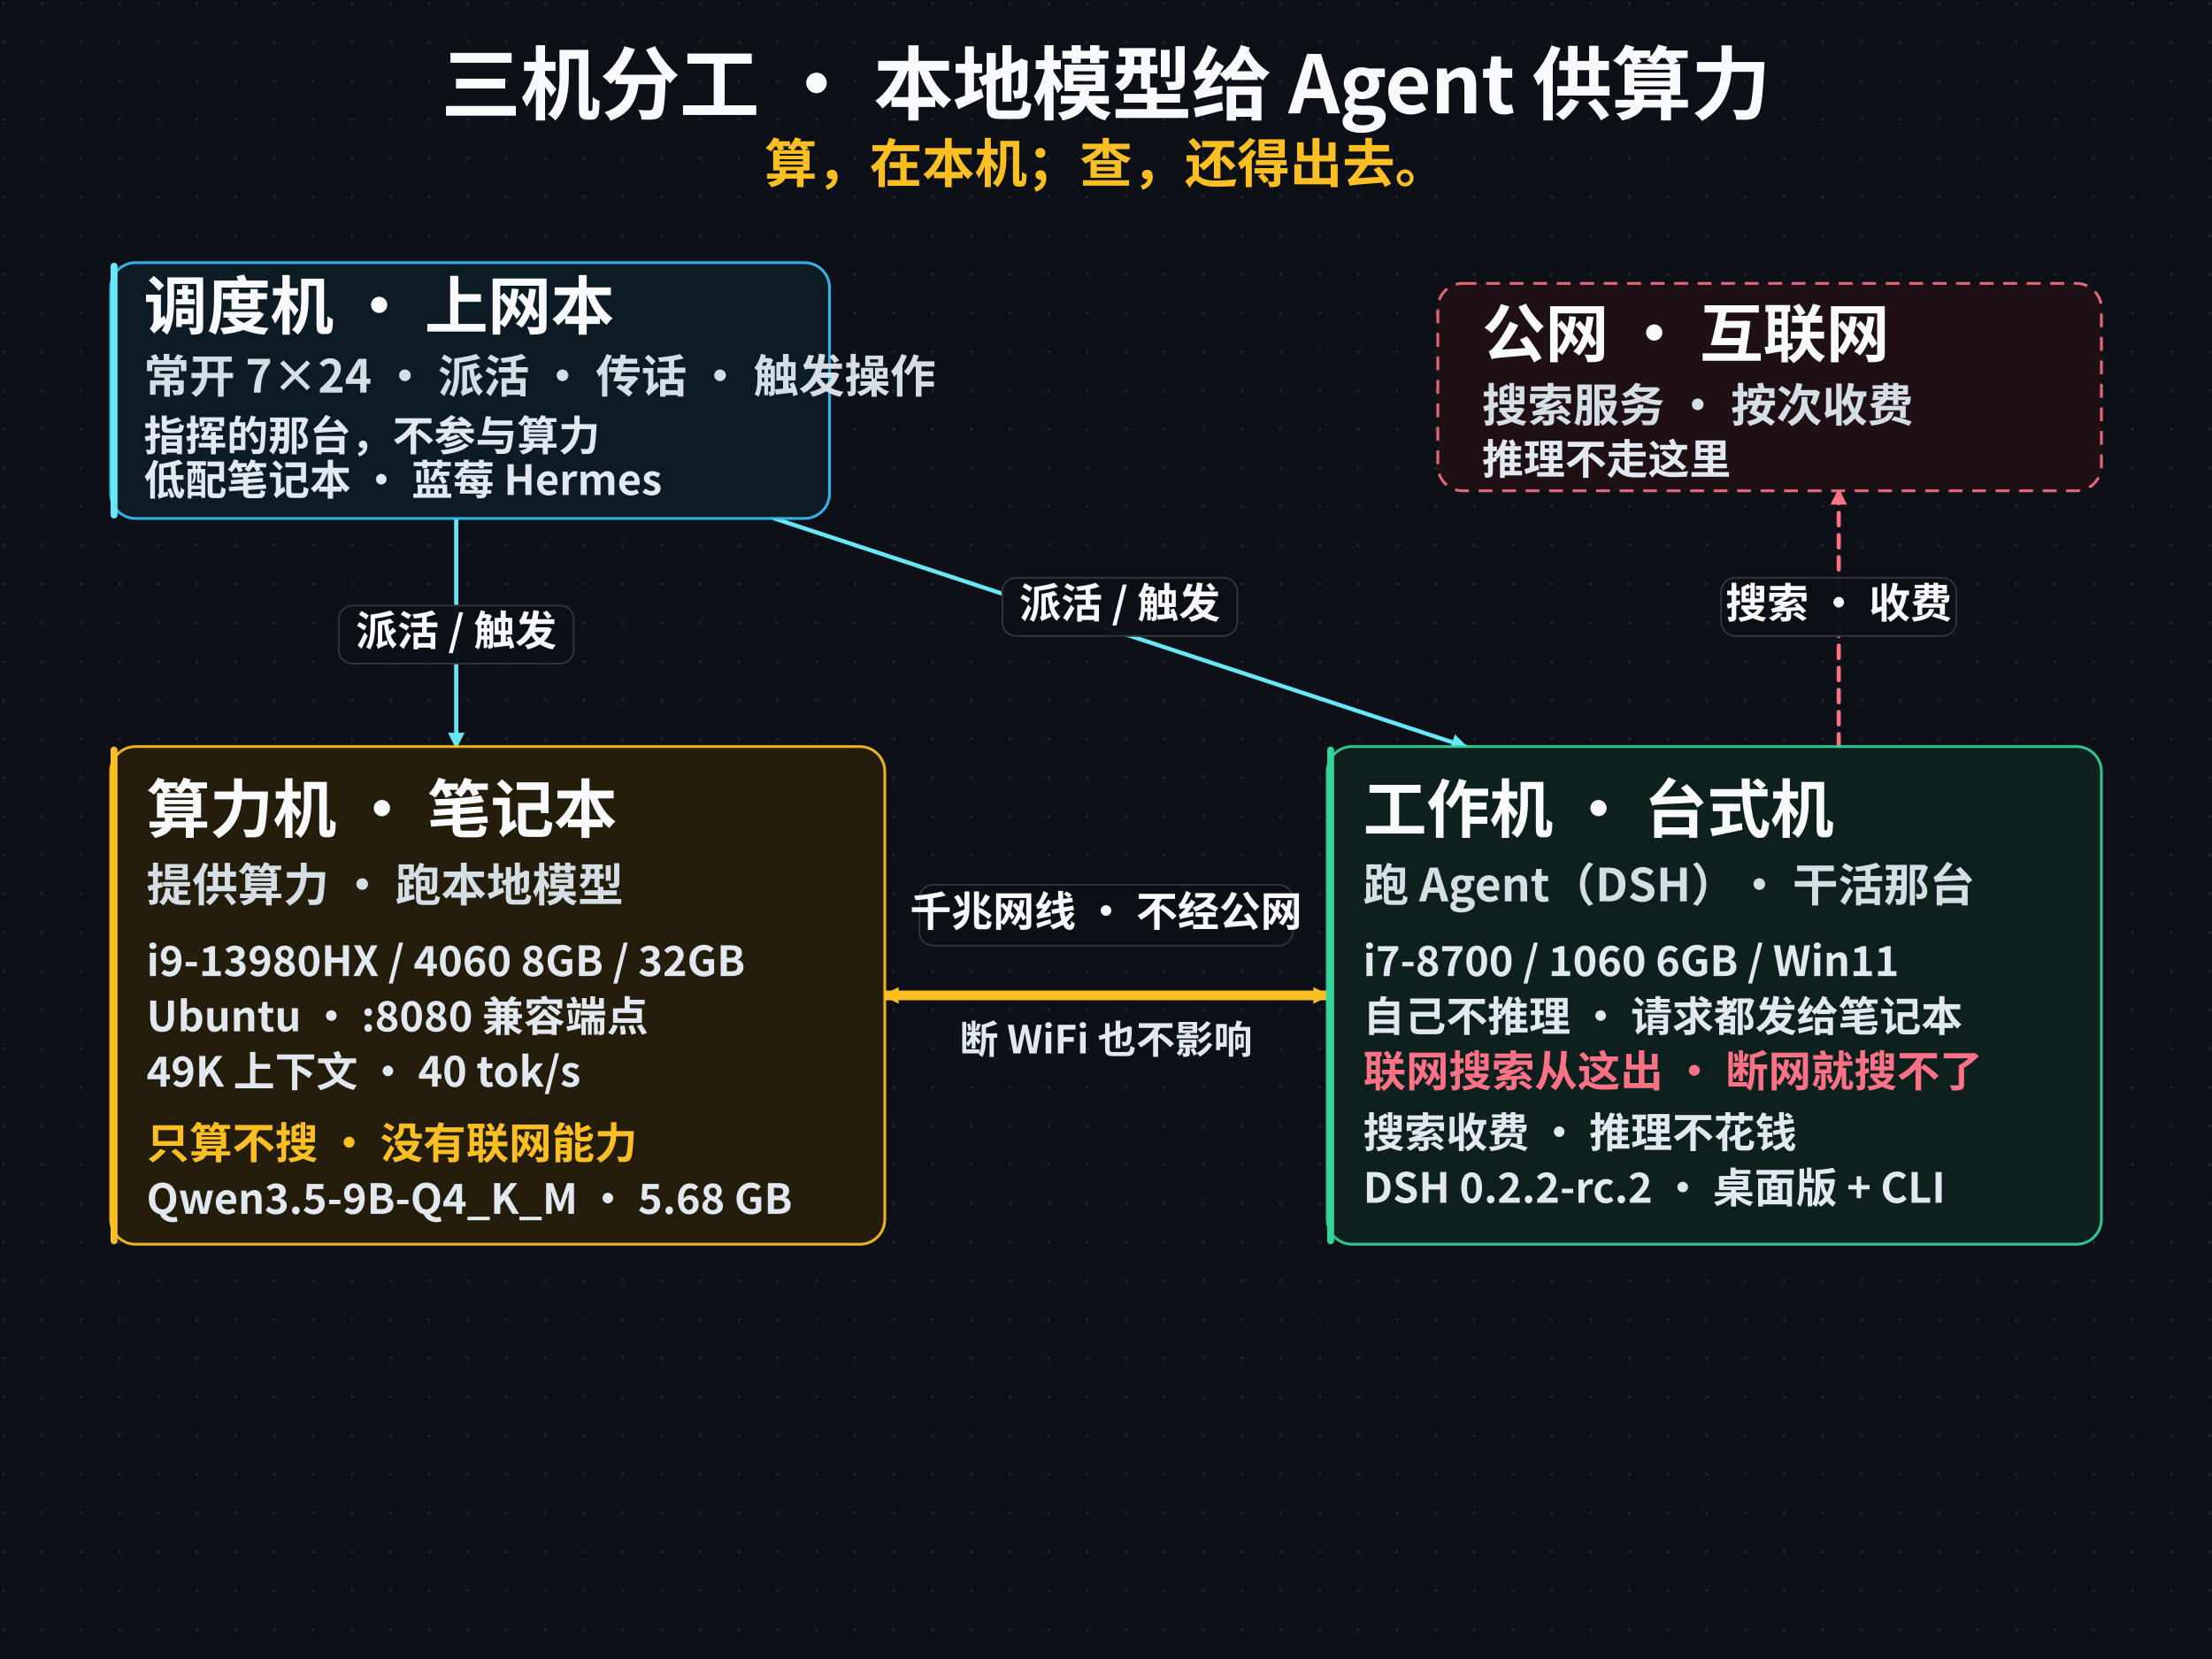
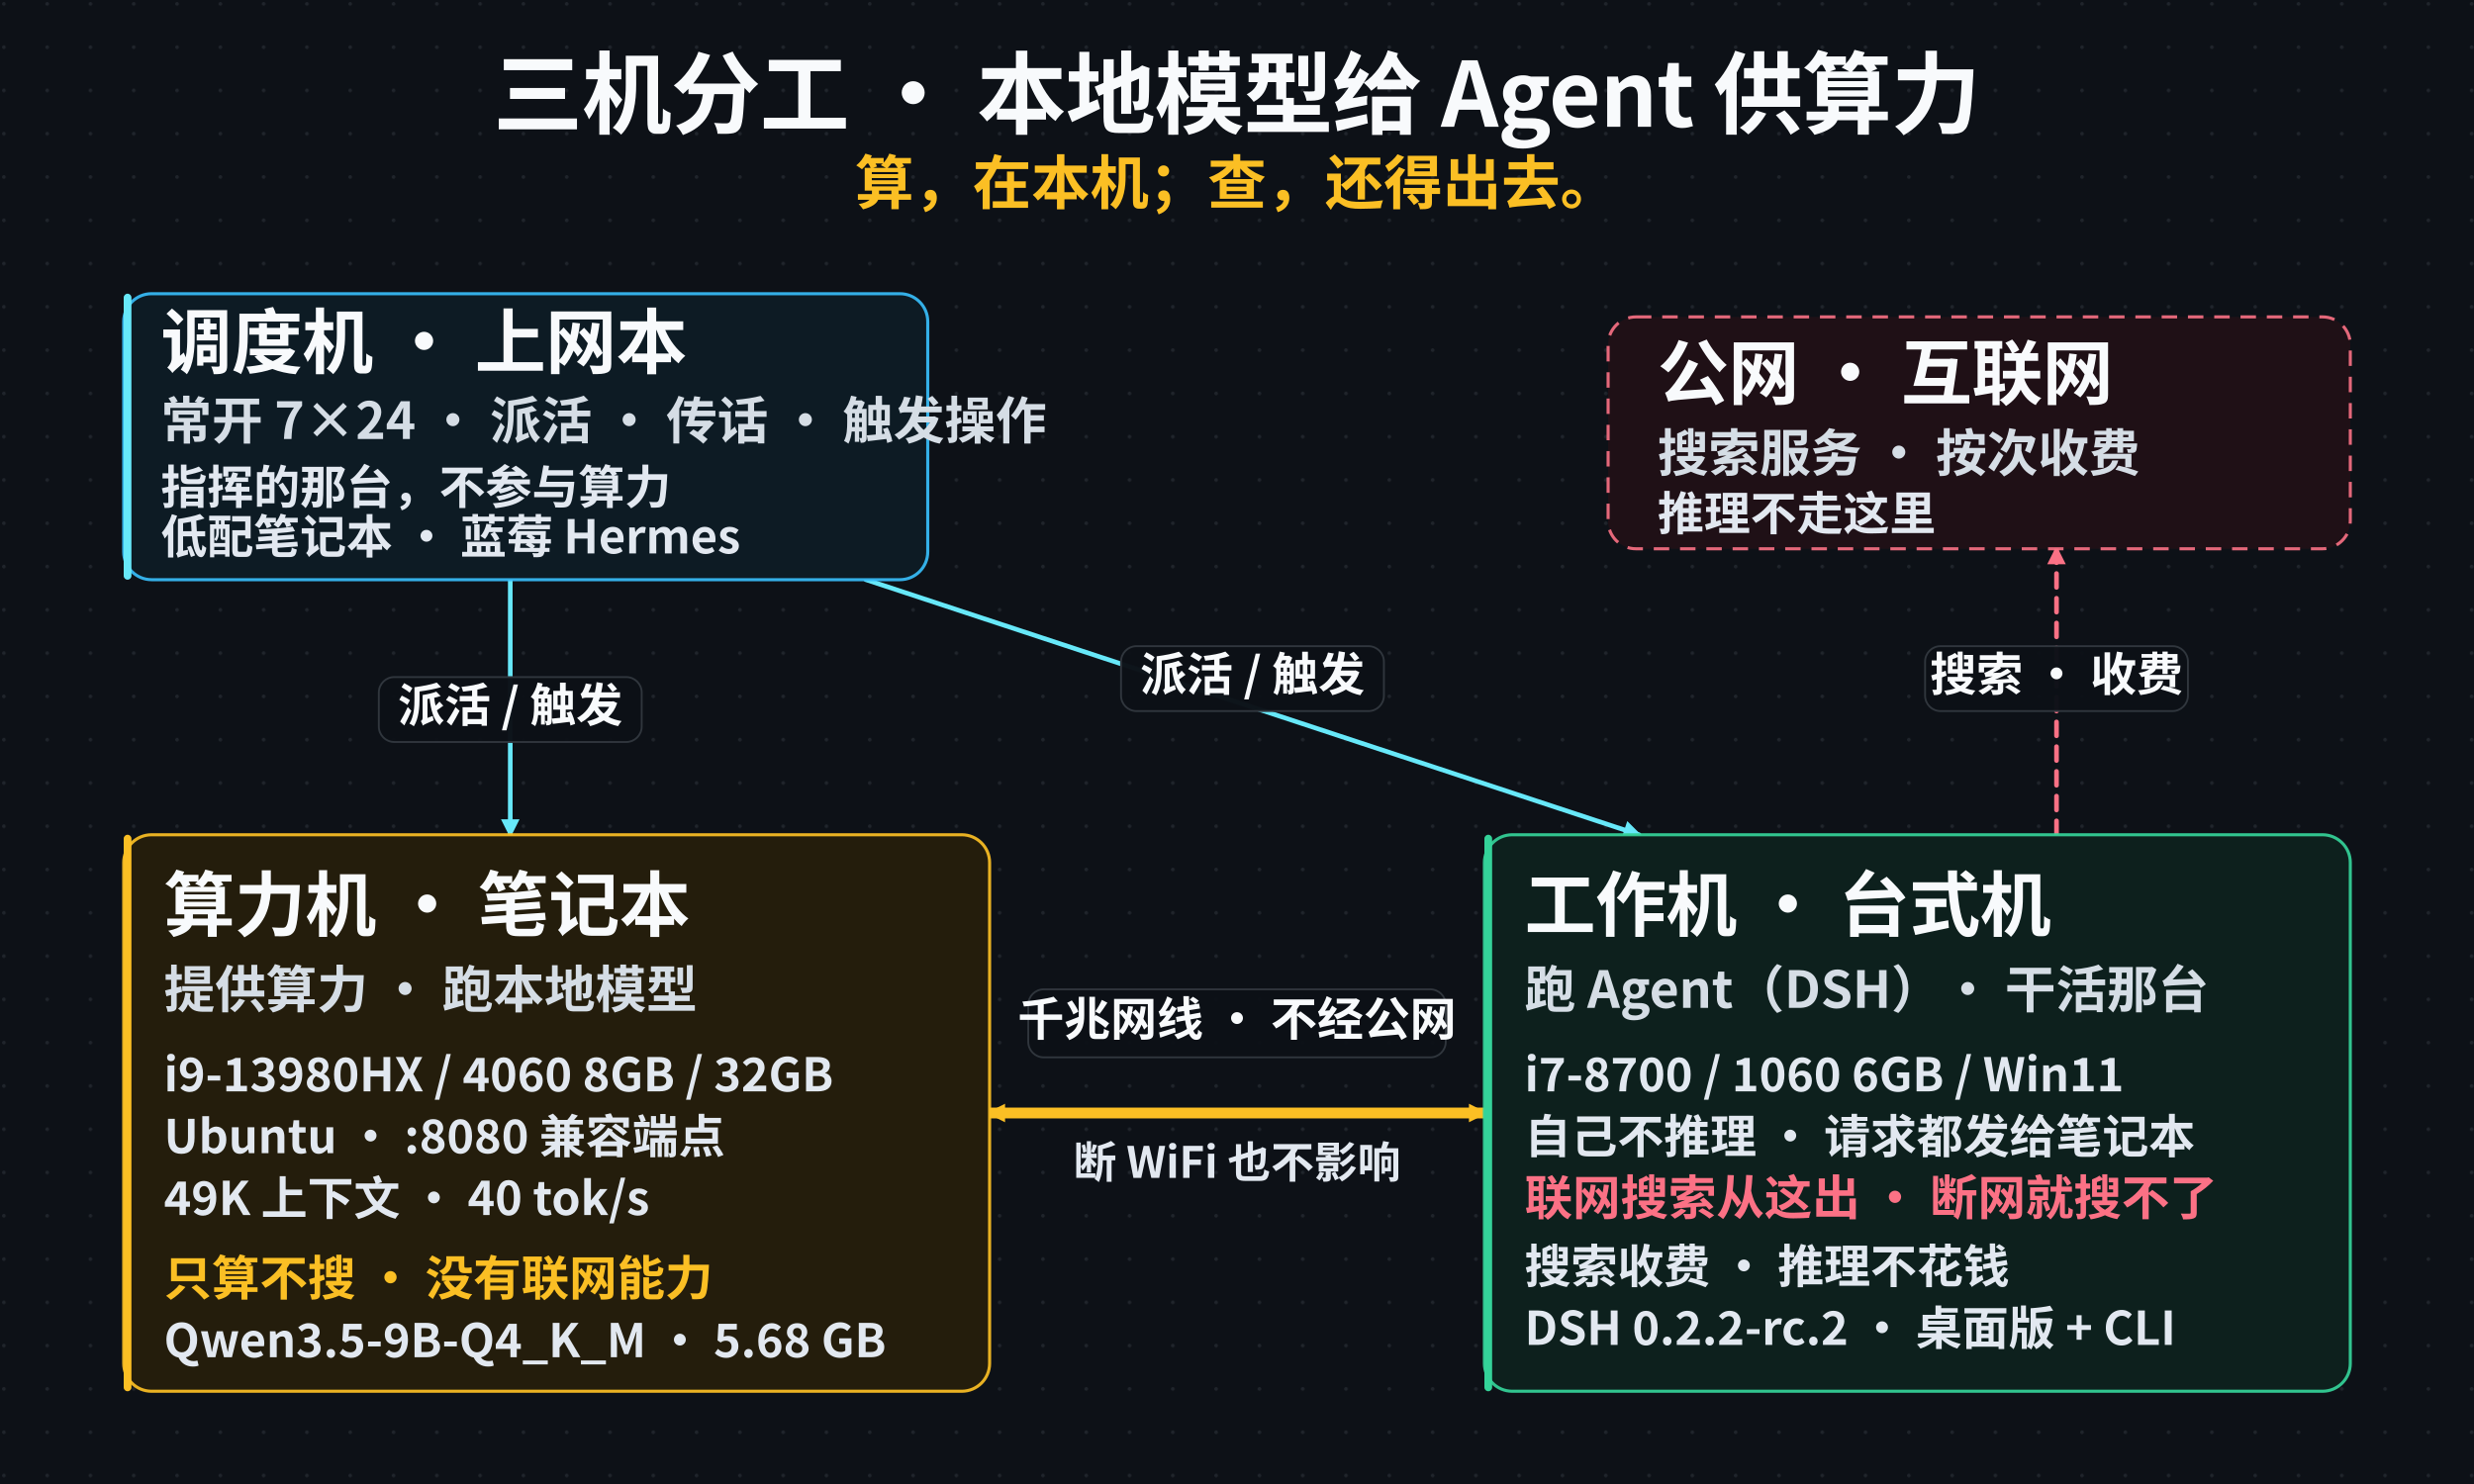
- <svg xmlns="http://www.w3.org/2000/svg" width="1600" height="1200" viewBox="0 0 1600 1200" role="img" aria-labelledby="diagram-title diagram-desc">
+ <svg xmlns="http://www.w3.org/2000/svg" width="1600" height="960" viewBox="0 0 1600 960" role="img" aria-labelledby="diagram-title diagram-desc">
  <defs>
    <pattern id="dot-grid" width="28" height="28" patternUnits="userSpaceOnUse">
      <circle cx="2.5" cy="2.5" r="1.2" fill="#30363d" opacity="0.52" />
    </pattern>
    <marker id="arrow-gold" markerWidth="12" markerHeight="12" refX="10" refY="6" orient="auto-start-reverse" markerUnits="userSpaceOnUse">
      <path d="M0,0 L12,6 L0,12 Z" fill="#fbbf24" />
    </marker>
    <marker id="arrow-cyan" markerWidth="12" markerHeight="12" refX="10" refY="6" orient="auto-start-reverse" markerUnits="userSpaceOnUse">
      <path d="M0,0 L12,6 L0,12 Z" fill="#67e8f9" />
    </marker>
    <marker id="arrow-rose" markerWidth="12" markerHeight="12" refX="10" refY="6" orient="auto-start-reverse" markerUnits="userSpaceOnUse">
      <path d="M0,0 L12,6 L0,12 Z" fill="#fb7185" />
    </marker>
    <style>
      svg {
        font-family: "Microsoft YaHei", "Noto Sans CJK SC", "PingFang SC", "Hiragino Sans GB", sans-serif;
        color: #e6edf3;
      }
      .mono { font-family: "Cascadia Mono", "JetBrains Mono", "SFMono-Regular", Consolas, monospace; }
      .title { fill: #f8fafc; font-size: 58px; font-weight: 800; letter-spacing: -0.5px; }
      .subtitle { fill: #fbbf24; font-size: 38px; font-weight: 800; }
      .node-title { fill: #f8fafc; font-size: 46px; font-weight: 800; letter-spacing: -0.3px; }
      .node-sub { fill: #d5dde5; font-size: 33px; font-weight: 650; }
      .node-fine { fill: #e2e8f0; font-size: 30px; font-weight: 550; }
      .node-key { font-size: 31px; font-weight: 800; }
      .edge-label { fill: #f8fafc; font-size: 30px; font-weight: 700; paint-order: stroke; }
      .edge-note { fill: #e2e8f0; font-size: 28px; font-weight: 550; }
      .footnote { fill: #e2e8f0; font-size: 32px; font-weight: 550; }
      .node { stroke-width: 2; }
      .connector { fill: none; stroke-linecap: round; stroke-linejoin: round; }
      .label-bg {
        fill: #0d1117;
        fill-opacity: 0.98;
        stroke: #30363d;
        stroke-width: 1.2;
      }
    </style>
  </defs>
-   <rect width="1600" height="1200" fill="#0d1117" />
-   <rect width="1600" height="1200" fill="url(#dot-grid)" />
+   <rect width="1600" height="960" fill="#0d1117" />
+   <rect width="1600" height="960" fill="url(#dot-grid)" />
  <text x="800" y="82" text-anchor="middle" class="title">三机分工 · 本地模型给 Agent 供算力</text>
  <text x="800" y="132" text-anchor="middle" class="subtitle">算，在本机；查，还得出去。</text>
  <line x1="330" y1="375" x2="330" y2="540" class="connector" stroke="#67e8f9" stroke-width="3" marker-end="url(#arrow-cyan)" />
  <line x1="560" y1="375" x2="1060" y2="540" class="connector" stroke="#67e8f9" stroke-width="3" marker-end="url(#arrow-cyan)" />
  <line x1="640" y1="720" x2="960" y2="720" class="connector" stroke="#fbbf24" stroke-width="7" marker-start="url(#arrow-gold)" marker-end="url(#arrow-gold)" />
  <line x1="1330" y1="540" x2="1330" y2="355" class="connector" stroke="#fb7185" stroke-width="3" stroke-dasharray="9 7" marker-end="url(#arrow-rose)" />
  <g aria-label="派活触发 C 到 A">
    <rect x="245" y="438" width="170" height="42" rx="10" class="label-bg" />
    <text x="330" y="467" text-anchor="middle" class="edge-label">派活 / 触发</text>
  </g>
  <g aria-label="派活触发 C 到 B">
    <rect x="725" y="418" width="170" height="42" rx="10" class="label-bg" />
    <text x="810" y="447" text-anchor="middle" class="edge-label">派活 / 触发</text>
  </g>
  <g aria-label="千兆网线">
    <rect x="665" y="640" width="270" height="44" rx="10" class="label-bg" />
    <text x="800" y="670" text-anchor="middle" class="edge-label">千兆网线 · 不经公网</text>
    <text x="800" y="762" text-anchor="middle" class="edge-note">断 WiFi 也不影响</text>
  </g>
  <g aria-label="搜索收费">
    <rect x="1245" y="418" width="170" height="42" rx="10" class="label-bg" />
    <text x="1330" y="447" text-anchor="middle" class="edge-label">搜索 · 收费</text>
  </g>
  <g id="node-dispatch" aria-label="调度机上网本">
    <rect x="80" y="190" width="520" height="185" rx="18" fill="#0d1b24" stroke="#38bdf8" stroke-opacity="0.92" class="node" />
    <rect x="80" y="190" width="5" height="185" rx="2.5" fill="#67e8f9" />
    <text x="104" y="238" class="node-title">调度机 · 上网本</text>
    <text x="104" y="284" class="node-sub">常开 7×24 · 派活 · 传话 · 触发操作</text>
    <text x="104" y="326" class="node-fine">指挥的那台，不参与算力</text>
    <text x="104" y="358" class="node-fine">低配笔记本 · 蓝莓 Hermes</text>
  </g>
  <g id="node-internet" aria-label="公网互联网">
    <rect x="1040" y="205" width="480" height="150" rx="18" fill="#1f1016" stroke="#fb7185" stroke-opacity="0.9" stroke-width="2" stroke-dasharray="10 7" />
    <text x="1072" y="258" class="node-title" fill="#fb7185">公网 · 互联网</text>
    <text x="1072" y="305" class="node-sub">搜索服务 · 按次收费</text>
    <text x="1072" y="343" class="node-fine">推理不走这里</text>
  </g>
  <g id="node-compute" aria-label="算力机笔记本">
    <rect x="80" y="540" width="560" height="360" rx="18" fill="#241d0c" stroke="#fbbf24" stroke-opacity="0.92" class="node" />
    <rect x="80" y="540" width="5" height="360" rx="2.5" fill="#fbbf24" />
    <text x="106" y="602" class="node-title">算力机 · 笔记本</text>
    <text x="106" y="652" class="node-sub">提供算力 · 跑本地模型</text>
    <text x="106" y="706" class="node-fine">i9-13980HX / 4060 8GB / 32GB</text>
    <text x="106" y="746" class="node-fine">Ubuntu · :8080 兼容端点</text>
    <text x="106" y="786" class="node-fine">49K 上下文 · 40 tok/s</text>
    <text x="106" y="838" class="node-key" fill="#fbbf24">只算不搜 · 没有联网能力</text>
    <text x="106" y="878" class="node-fine">Qwen3.5-9B-Q4_K_M · 5.68 GB</text>
  </g>
  <g id="node-worker" aria-label="工作机台式机">
    <rect x="960" y="540" width="560" height="360" rx="18" fill="#0d201d" stroke="#34d399" stroke-opacity="0.92" class="node" />
    <rect x="960" y="540" width="5" height="360" rx="2.5" fill="#34d399" />
    <text x="986" y="602" class="node-title">工作机 · 台式机</text>
    <text x="986" y="652" class="node-sub">跑 Agent（DSH）· 干活那台</text>
    <text x="986" y="706" class="node-fine">i7-8700 / 1060 6GB / Win11</text>
    <text x="986" y="746" class="node-fine">自己不推理 · 请求都发给笔记本</text>
    <text x="986" y="786" class="node-key" fill="#fb7185">联网搜索从这出 · 断网就搜不了</text>
    <text x="986" y="830" class="node-fine">搜索收费 · 推理不花钱</text>
    <text x="986" y="870" class="node-fine">DSH 0.2.2-rc.2 · 桌面版 + CLI</text>
  </g>
</svg>
